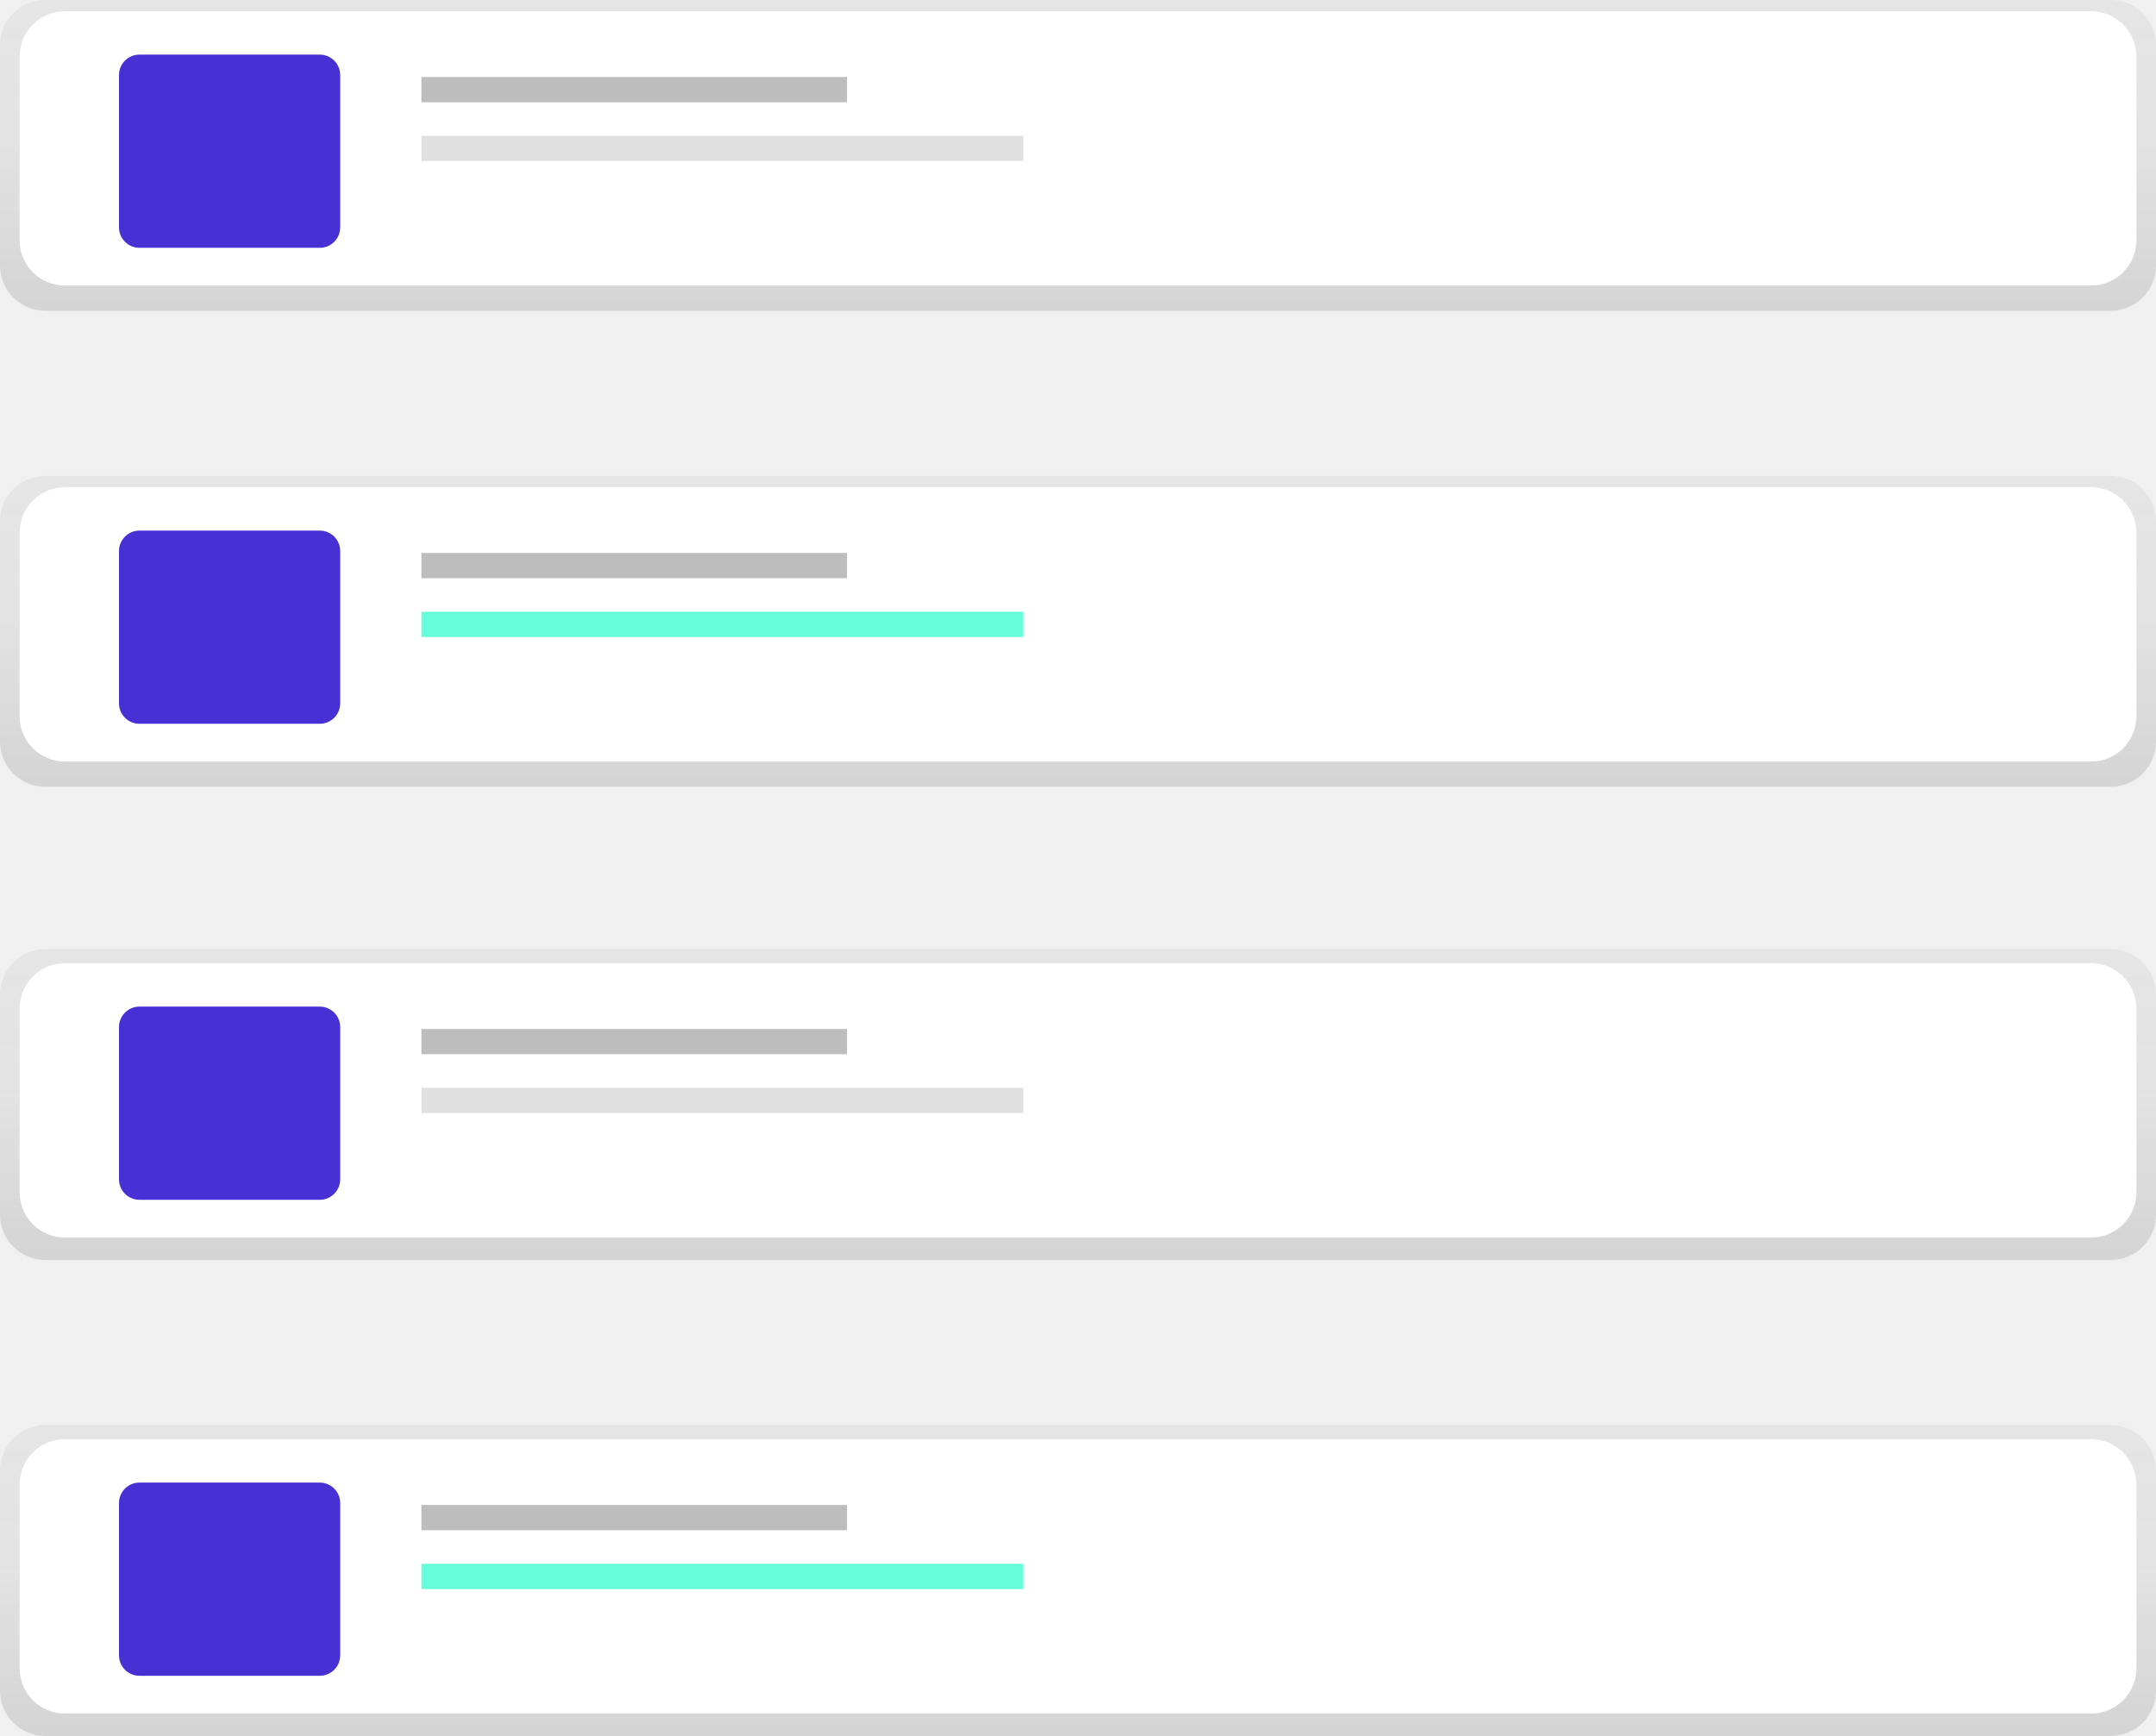
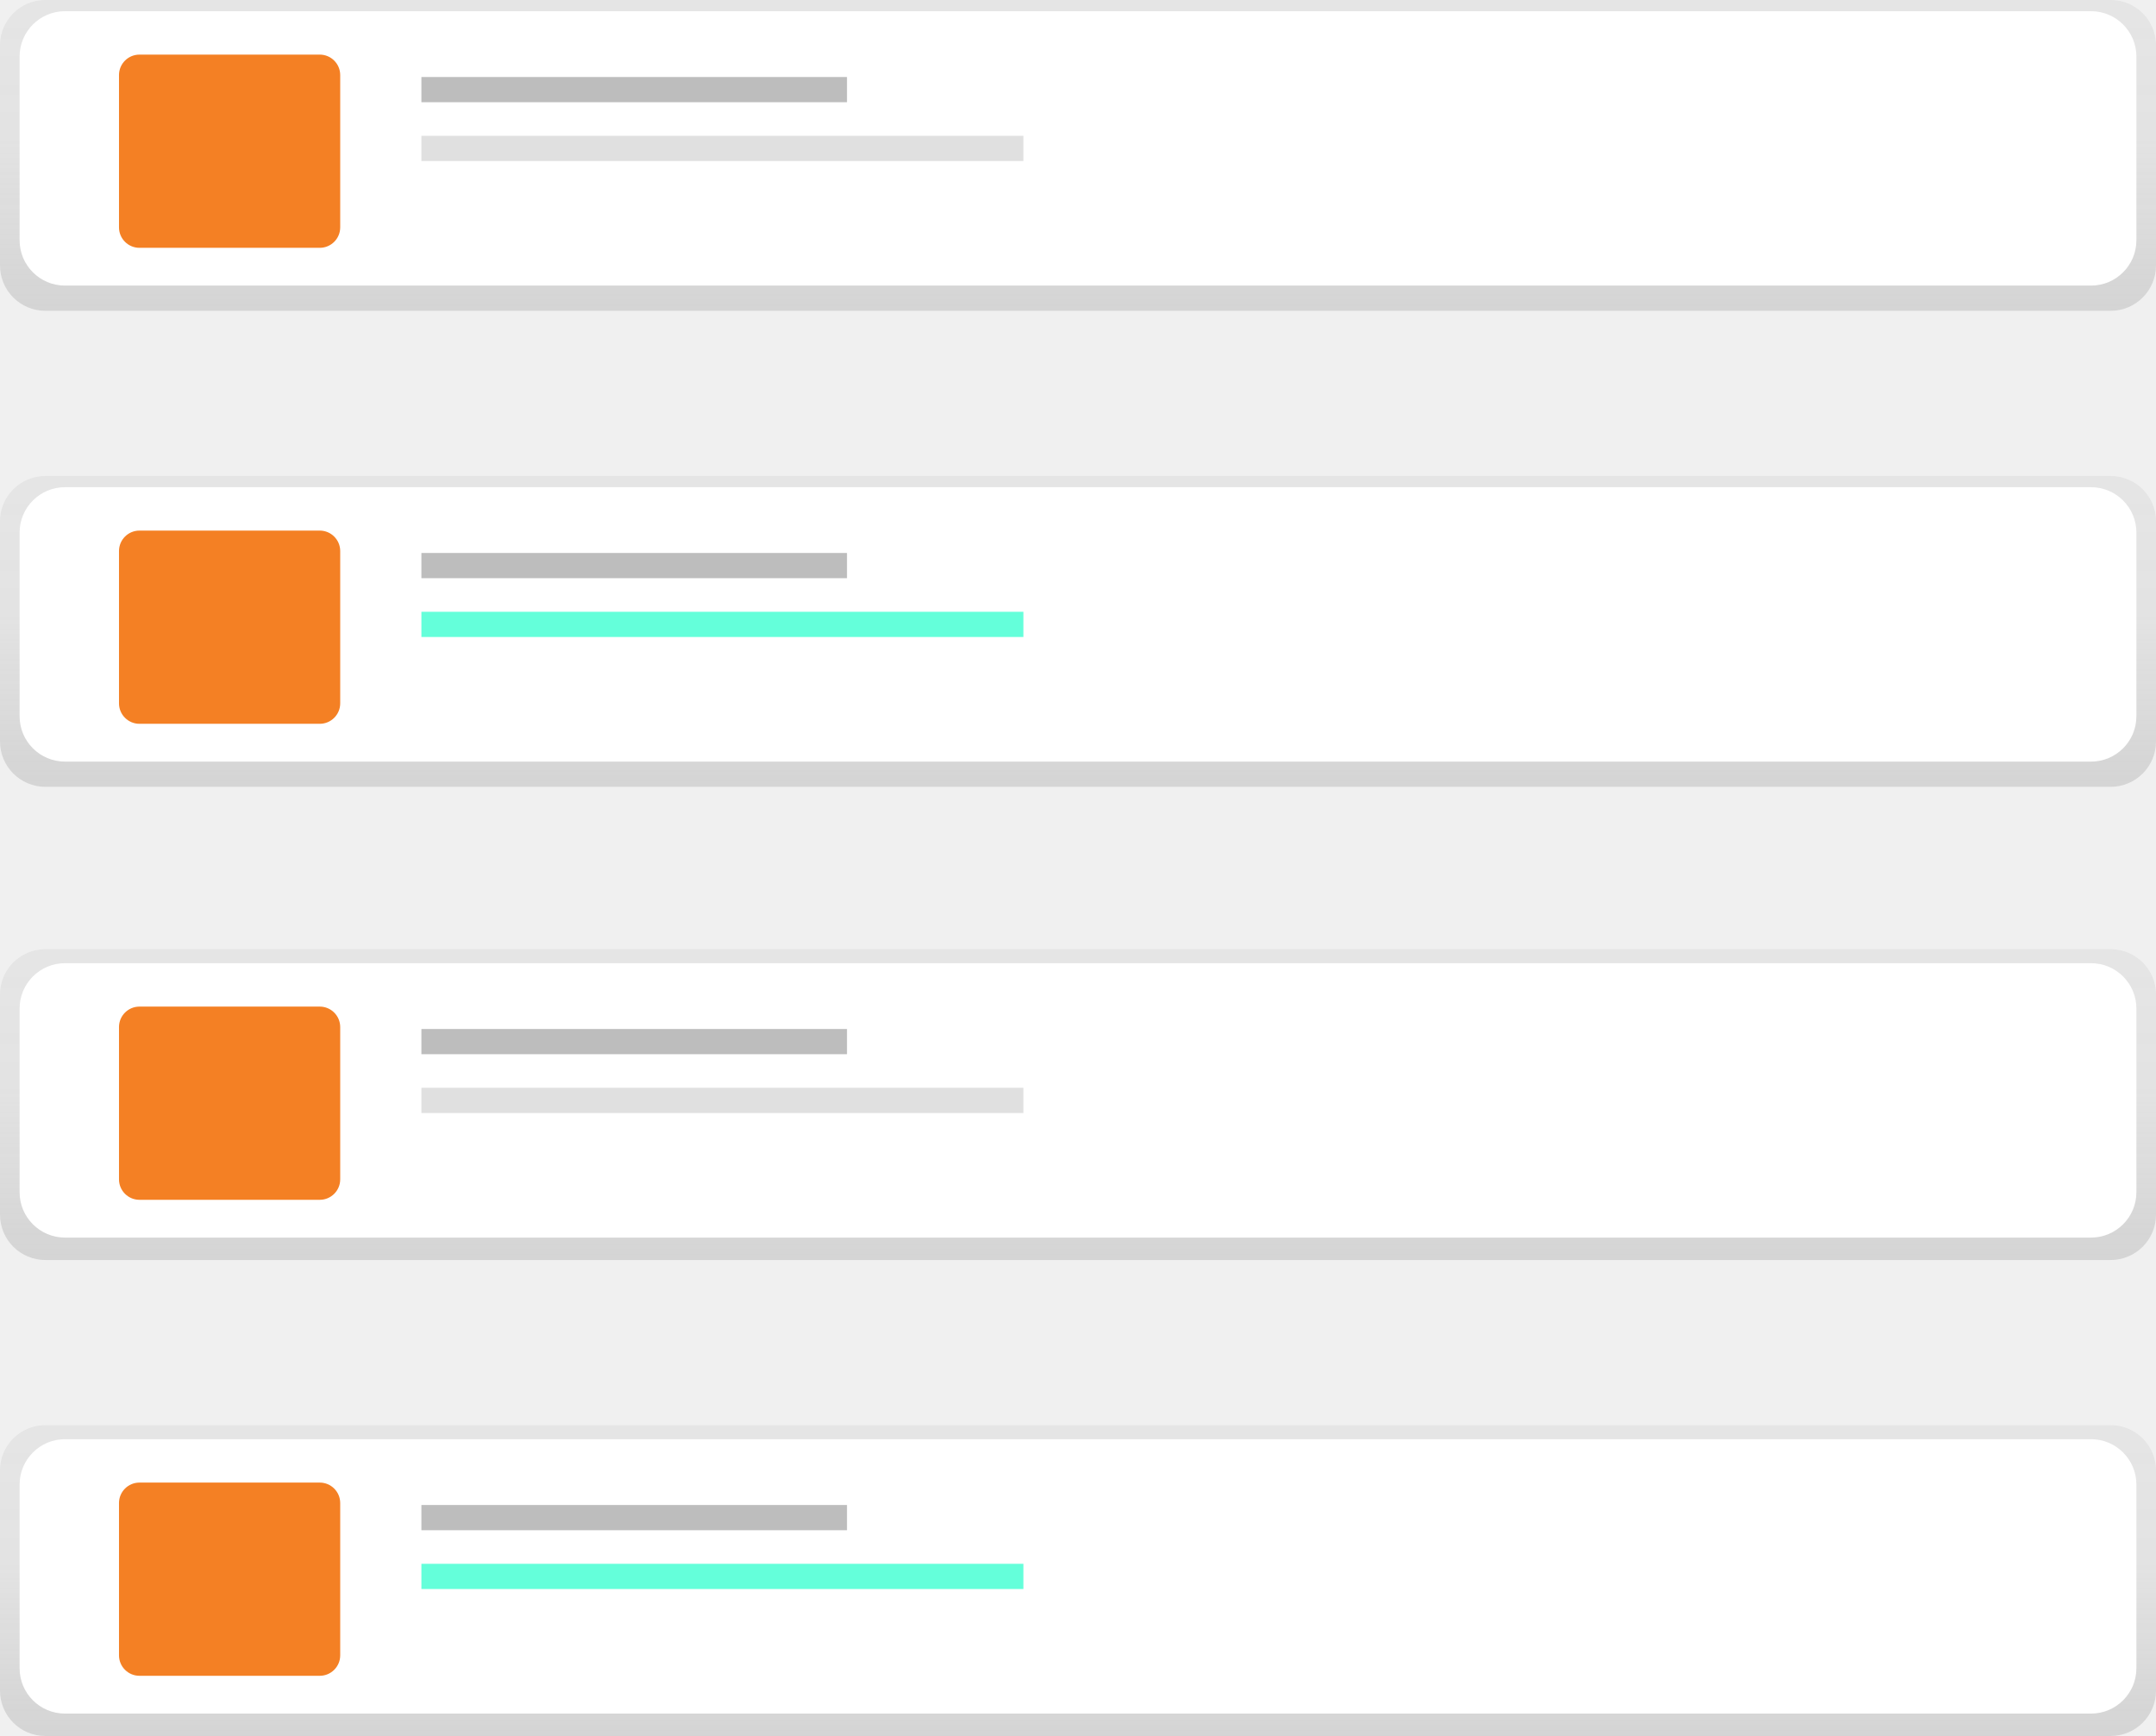
<svg xmlns="http://www.w3.org/2000/svg" xmlns:xlink="http://www.w3.org/1999/xlink" id="7114f287-f455-48fa-b22d-74c46c20e1b4" data-name="Layer 1" width="880" height="708.57" viewBox="0 0 880 708.57">
  <defs>
    <linearGradient id="f3037a3a-ca9c-44ad-820d-2abf4b00aaf0" x1="440" y1="126.86" x2="440" gradientUnits="userSpaceOnUse">
      <stop offset="0" stop-color="gray" stop-opacity="0.25" />
      <stop offset="0.54" stop-color="gray" stop-opacity="0.12" />
      <stop offset="1" stop-color="gray" stop-opacity="0.1" />
    </linearGradient>
    <linearGradient id="a70f8c99-35f5-49a6-8b7d-4f5214e4d387" x1="87.3" y1="109.38" x2="87.3" y2="20.06" gradientUnits="userSpaceOnUse">
      <stop offset="0" stop-color="#b3b3b3" stop-opacity="0.25" />
      <stop offset="0.54" stop-color="#b3b3b3" stop-opacity="0.1" />
      <stop offset="1" stop-color="#b3b3b3" stop-opacity="0.05" />
    </linearGradient>
    <linearGradient id="4fd672ca-49a1-4acc-8871-0fd2bc3af50b" x1="255.5" y1="42.07" x2="255.5" y2="30.42" xlink:href="#a70f8c99-35f5-49a6-8b7d-4f5214e4d387" />
    <linearGradient id="527de121-8fb9-4e9a-bfeb-6bf3b12ddf98" x1="292.17" y1="69.25" x2="292.17" y2="57.6" xlink:href="#a70f8c99-35f5-49a6-8b7d-4f5214e4d387" />
    <linearGradient id="76703a65-20bd-40ee-b936-a2314b4e65bc" x1="440" y1="321.14" x2="440" y2="194.29" xlink:href="#f3037a3a-ca9c-44ad-820d-2abf4b00aaf0" />
    <linearGradient id="7e06630c-c107-466d-ba5a-d39eb4869e22" x1="87.3" y1="303.67" x2="87.3" y2="214.35" xlink:href="#a70f8c99-35f5-49a6-8b7d-4f5214e4d387" />
    <linearGradient id="64024240-2bee-44a2-98f2-c3338fae8d96" x1="255.5" y1="236.36" x2="255.5" y2="224.71" xlink:href="#a70f8c99-35f5-49a6-8b7d-4f5214e4d387" />
    <linearGradient id="df6f1b6e-a3ce-456d-88f8-a973e60fd6c1" x1="292.17" y1="263.54" x2="292.17" y2="251.89" xlink:href="#a70f8c99-35f5-49a6-8b7d-4f5214e4d387" />
    <linearGradient id="7d6446ca-5878-45bd-af0f-8e2754606c00" x1="440" y1="514.29" x2="440" y2="387.43" xlink:href="#f3037a3a-ca9c-44ad-820d-2abf4b00aaf0" />
    <linearGradient id="f86c7a62-0867-4bdc-be80-f22c48d46d50" x1="87.3" y1="496.81" x2="87.3" y2="407.49" xlink:href="#a70f8c99-35f5-49a6-8b7d-4f5214e4d387" />
    <linearGradient id="34d7a9d4-14f7-4477-9569-e99019787794" x1="255.5" y1="429.5" x2="255.5" y2="417.85" xlink:href="#a70f8c99-35f5-49a6-8b7d-4f5214e4d387" />
    <linearGradient id="d49810fe-7d94-46b3-98b2-9fba8eecb6ae" x1="292.17" y1="456.68" x2="292.17" y2="445.03" xlink:href="#a70f8c99-35f5-49a6-8b7d-4f5214e4d387" />
    <linearGradient id="2744f56f-2e61-4887-afdf-980f321917da" x1="440" y1="708.57" x2="440" y2="581.71" xlink:href="#f3037a3a-ca9c-44ad-820d-2abf4b00aaf0" />
    <linearGradient id="695e60e5-3aad-46fe-856e-ca0324095340" x1="87.3" y1="691.1" x2="87.3" y2="601.78" xlink:href="#a70f8c99-35f5-49a6-8b7d-4f5214e4d387" />
    <linearGradient id="3817817f-905c-4d93-a739-792a114f5d6c" x1="255.5" y1="623.78" x2="255.5" y2="612.13" xlink:href="#a70f8c99-35f5-49a6-8b7d-4f5214e4d387" />
    <linearGradient id="dc613b25-7b46-43c8-b008-a384c95d9aa8" x1="292.17" y1="650.97" x2="292.17" y2="639.32" xlink:href="#a70f8c99-35f5-49a6-8b7d-4f5214e4d387" />
  </defs>
  <rect width="880" height="126.86" rx="18.52" ry="18.52" fill="url(#f3037a3a-ca9c-44ad-820d-2abf4b00aaf0)" />
  <rect x="41.32" y="20.06" width="91.96" height="89.32" rx="8.35" ry="8.35" fill="url(#a70f8c99-35f5-49a6-8b7d-4f5214e4d387)" />
  <rect x="167.04" y="30.42" width="176.93" height="11.65" fill="url(#4fd672ca-49a1-4acc-8871-0fd2bc3af50b)" />
  <rect x="167.04" y="57.6" width="250.26" height="11.65" fill="url(#527de121-8fb9-4e9a-bfeb-6bf3b12ddf98)" />
  <rect y="194.29" width="880" height="126.86" rx="18.52" ry="18.52" fill="url(#76703a65-20bd-40ee-b936-a2314b4e65bc)" />
  <rect x="41.32" y="214.35" width="91.96" height="89.32" rx="8.35" ry="8.35" fill="url(#7e06630c-c107-466d-ba5a-d39eb4869e22)" />
  <rect x="167.04" y="224.71" width="176.93" height="11.65" fill="url(#64024240-2bee-44a2-98f2-c3338fae8d96)" />
  <rect x="167.04" y="251.89" width="250.26" height="11.65" fill="url(#df6f1b6e-a3ce-456d-88f8-a973e60fd6c1)" />
  <rect y="387.43" width="880" height="126.86" rx="18.52" ry="18.52" fill="url(#7d6446ca-5878-45bd-af0f-8e2754606c00)" />
  <rect x="41.32" y="407.49" width="91.96" height="89.32" rx="8.35" ry="8.35" fill="url(#f86c7a62-0867-4bdc-be80-f22c48d46d50)" />
  <rect x="167.04" y="417.85" width="176.93" height="11.65" fill="url(#34d7a9d4-14f7-4477-9569-e99019787794)" />
  <rect x="167.04" y="445.03" width="250.26" height="11.65" fill="url(#d49810fe-7d94-46b3-98b2-9fba8eecb6ae)" />
  <rect y="581.71" width="880" height="126.86" rx="18.52" ry="18.52" fill="url(#2744f56f-2e61-4887-afdf-980f321917da)" />
  <rect x="41.32" y="601.78" width="91.96" height="89.32" rx="8.35" ry="8.35" fill="url(#695e60e5-3aad-46fe-856e-ca0324095340)" />
  <rect x="167.04" y="612.13" width="176.93" height="11.65" fill="url(#3817817f-905c-4d93-a739-792a114f5d6c)" />
  <rect x="167.04" y="639.32" width="250.26" height="11.65" fill="url(#dc613b25-7b46-43c8-b008-a384c95d9aa8)" />
  <rect x="8" y="4.57" width="864" height="112" rx="18.52" ry="18.52" fill="#fff" />
-   <rect x="48.57" y="22.29" width="90.29" height="78.86" rx="8.35" ry="8.35" fill="#4831d4" />
+   <rect x="48.57" y="22.29" width="90.29" height="78.86" rx="8.35" ry="8.35" fill="#F48024" />
  <rect x="172" y="31.43" width="173.71" height="10.29" fill="#bdbdbd" />
  <rect x="172" y="55.43" width="245.71" height="10.29" fill="#e0e0e0" />
  <rect x="8" y="198.86" width="864" height="112" rx="18.52" ry="18.52" fill="#fff" />
-   <rect x="48.57" y="216.57" width="90.29" height="78.86" rx="8.35" ry="8.35" fill="#4831d4" />
+   <rect x="48.57" y="216.57" width="90.29" height="78.86" rx="8.35" ry="8.35" fill="#F48024" />
  <rect x="172" y="225.71" width="173.71" height="10.29" fill="#bdbdbd" />
  <rect x="172" y="249.71" width="245.71" height="10.29" fill="#64ffda" />
  <rect x="8" y="393.14" width="864" height="112" rx="18.52" ry="18.52" fill="#fff" />
-   <rect x="48.57" y="410.86" width="90.29" height="78.86" rx="8.35" ry="8.35" fill="#4831d4" />
+   <rect x="48.57" y="410.86" width="90.29" height="78.86" rx="8.35" ry="8.35" fill="#F48024" />
  <rect x="172" y="420" width="173.71" height="10.29" fill="#bdbdbd" />
  <rect x="172" y="444" width="245.71" height="10.29" fill="#e0e0e0" />
  <rect x="8" y="587.43" width="864" height="112" rx="18.52" ry="18.52" fill="#fff" />
-   <rect x="48.57" y="605.14" width="90.29" height="78.86" rx="8.35" ry="8.35" fill="#4831d4" />
+   <rect x="48.57" y="605.14" width="90.29" height="78.86" rx="8.35" ry="8.35" fill="#F48024" />
  <rect x="172" y="614.29" width="173.71" height="10.29" fill="#bdbdbd" />
  <rect x="172" y="638.29" width="245.71" height="10.29" fill="#64ffda" />
</svg>
